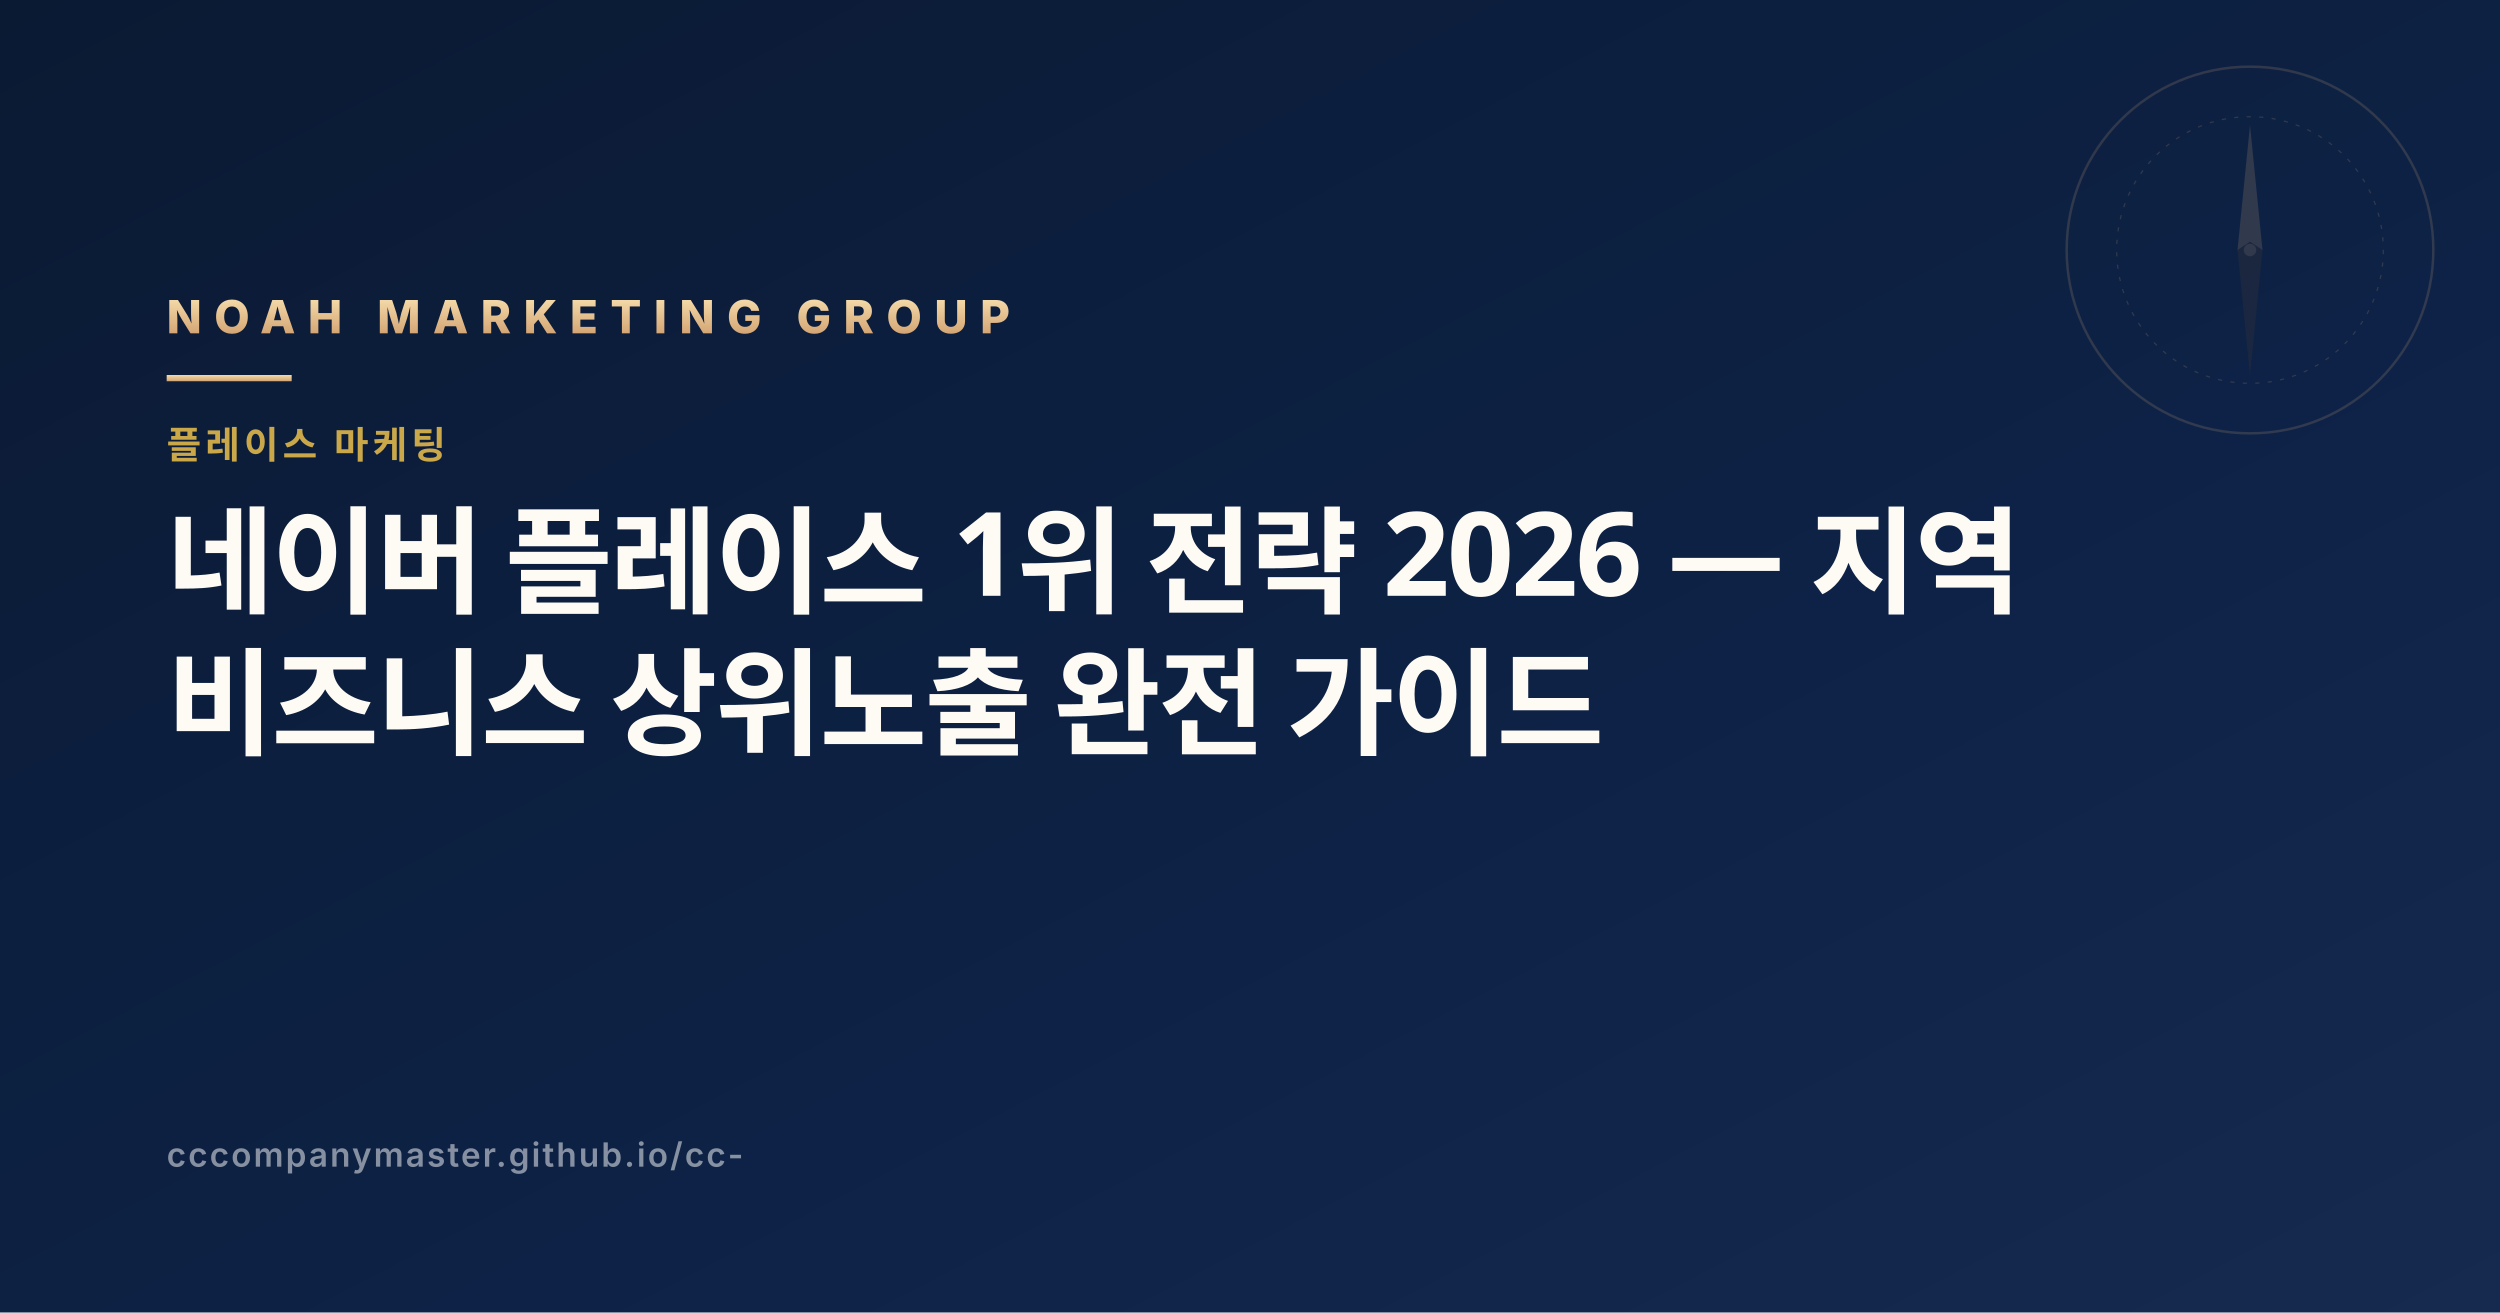
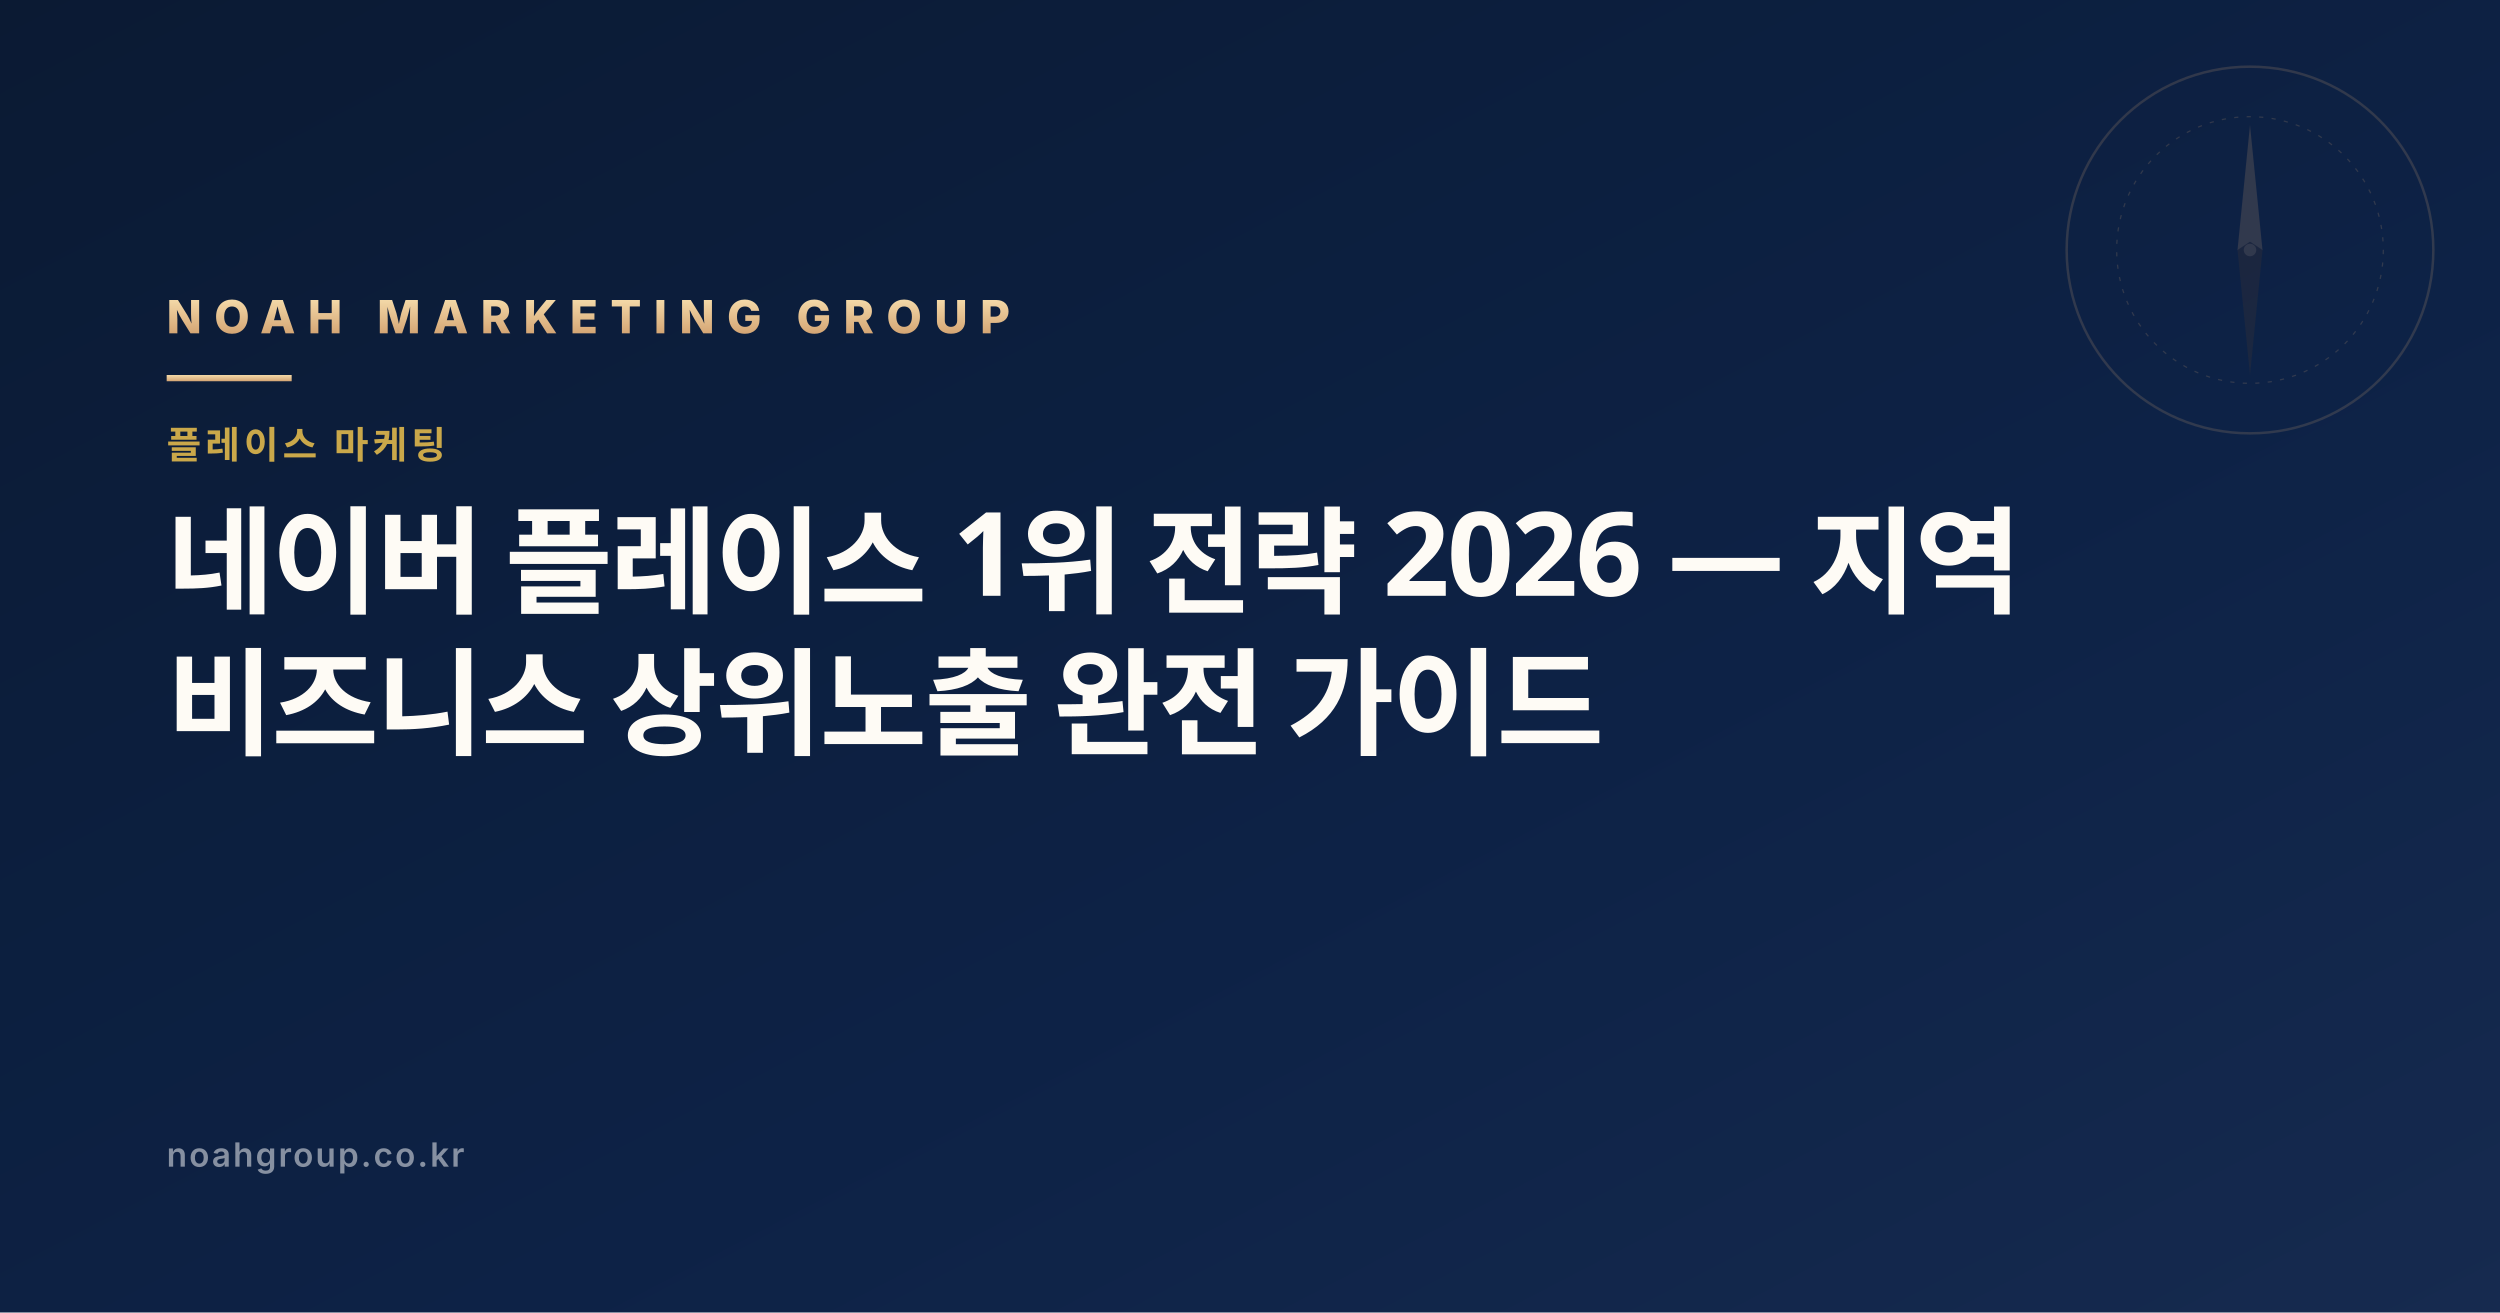
<svg xmlns="http://www.w3.org/2000/svg" viewBox="0 0 1200 630">
  <defs>
    <linearGradient id="bg" x1="0" y1="0" x2="1" y2="1">
      <stop offset="0%" stop-color="#0B1A33" />
      <stop offset="60%" stop-color="#0d2246" />
      <stop offset="100%" stop-color="#162a4f" />
    </linearGradient>
    <linearGradient id="gold" x1="0" y1="0" x2="0" y2="1">
      <stop offset="0%" stop-color="#f4d9a8" />
      <stop offset="100%" stop-color="#D4A574" />
    </linearGradient>
  </defs>
  <rect width="1200" height="630" fill="url(#bg)" />
  <g opacity="0.18">
    <circle cx="1080" cy="120" r="88" stroke="#D4A574" stroke-width="1.2" fill="none" />
    <circle cx="1080" cy="120" r="64" stroke="#D4A574" stroke-width="0.6" fill="none" stroke-dasharray="2 4" />
    <path d="M1080 60 L1086 120 L1080 124 L1074 120 Z" fill="#D4A574" />
    <path d="M1080 180 L1074 120 L1080 116 L1086 120 Z" fill="#5a3f27" />
    <circle cx="1080" cy="120" r="3" fill="#D4A574" />
  </g>
  <text x="80" y="160" font-family="'Inter',sans-serif" font-weight="800" font-size="22" fill="url(#gold)" letter-spacing="6">NOAH MARKETING GROUP</text>
  <rect x="80" y="180" width="60" height="3" fill="url(#gold)" />
  <text x="80" y="220" font-family="'Inter',sans-serif" font-weight="700" font-size="18" fill="#caa84a" letter-spacing="2">플레이스 마케팅</text>
  <text x="80" y="290" font-family="'Pretendard',sans-serif" font-weight="800" font-size="56" fill="#fefbf5" letter-spacing="-1.2">네이버 플레이스 1위 전략 2026 — 지역</text>
  <text x="80" y="358" font-family="'Pretendard',sans-serif" font-weight="800" font-size="56" fill="#fefbf5" letter-spacing="-1.2">비즈니스 상위노출 완전 가이드</text>
-   <text x="80" y="560" font-family="'Inter',sans-serif" font-weight="600" font-size="16" fill="rgba(255,255,255,0.5)" letter-spacing="1">cccompanymaster.github.io/cc-</text>
+   <text x="80" y="560" font-family="'Inter',sans-serif" font-weight="600" font-size="16" fill="rgba(255,255,255,0.5)" letter-spacing="1">noahgroup.co.kr</text>
</svg>
